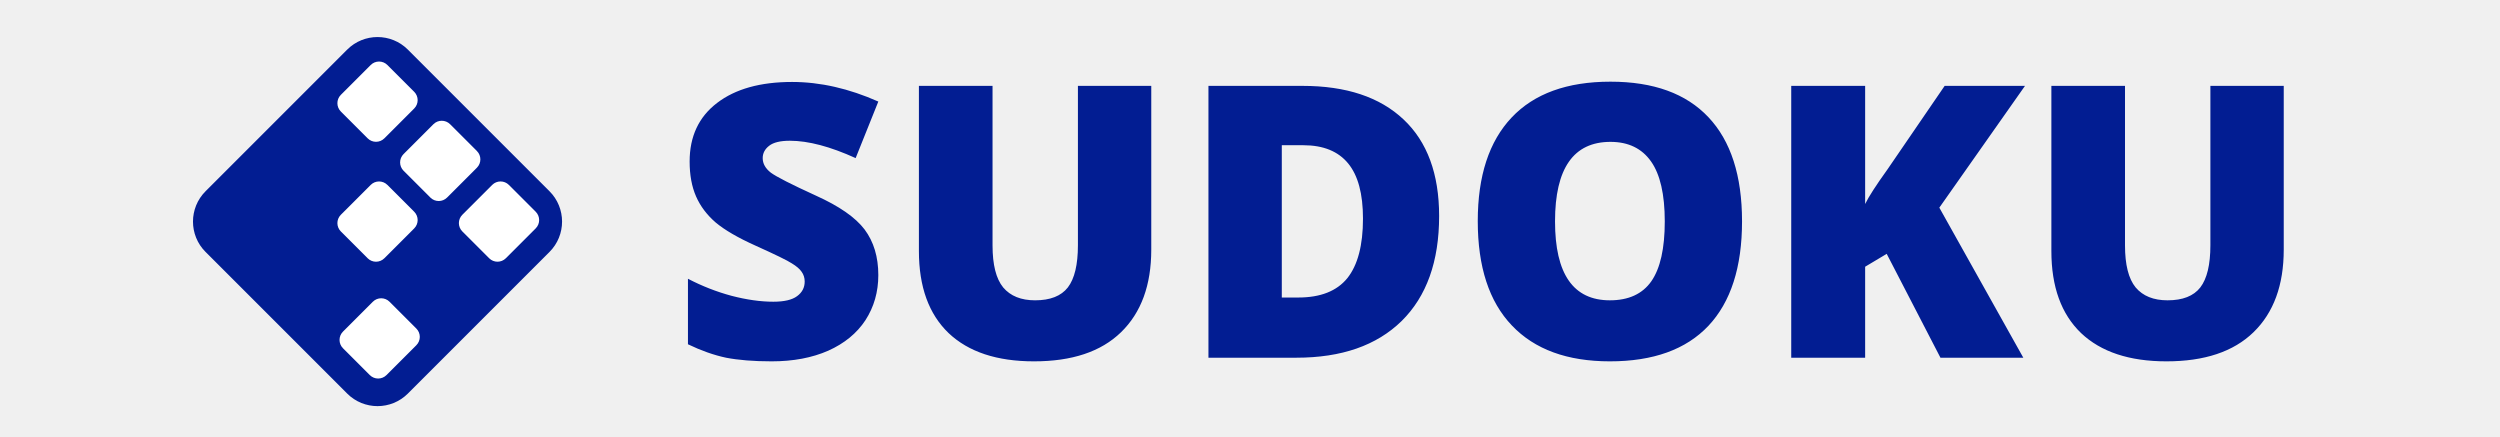
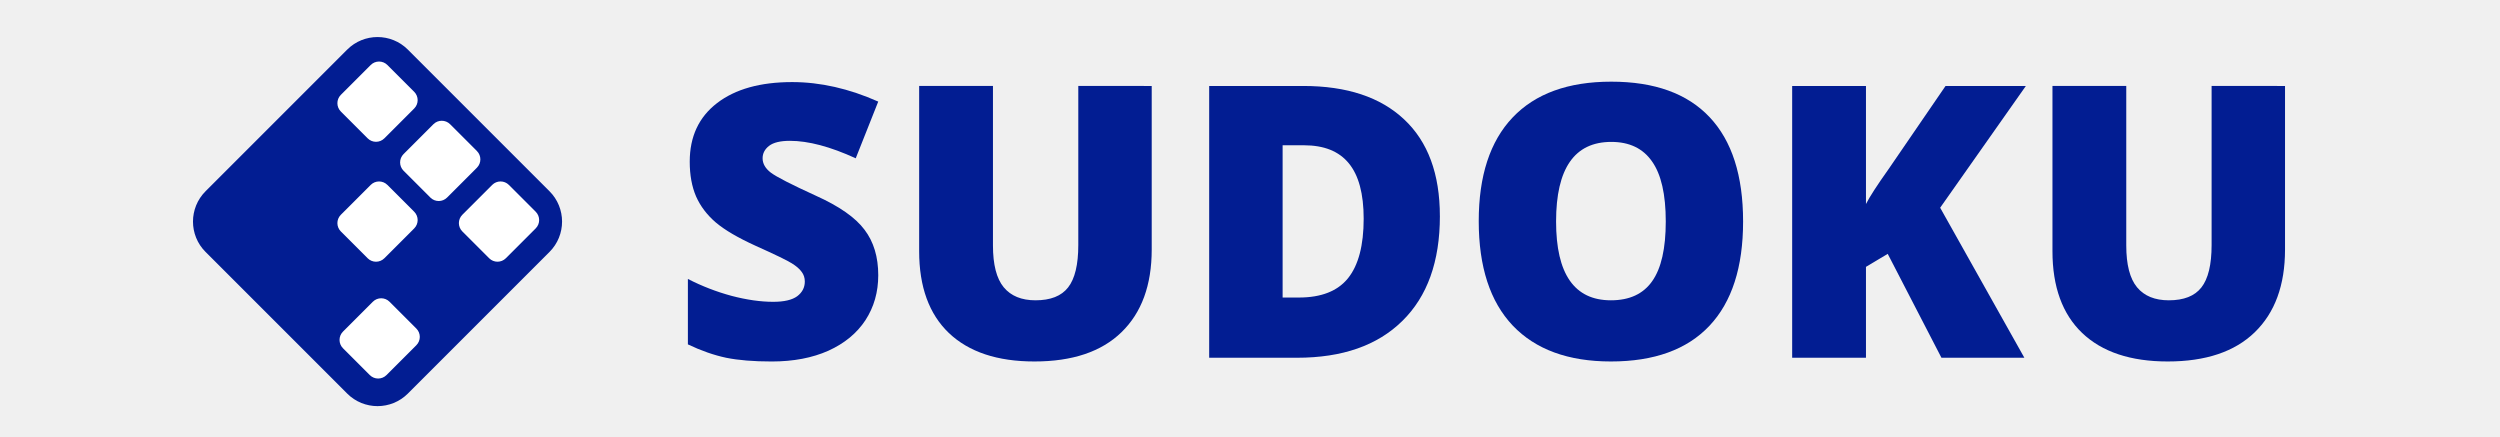
<svg xmlns="http://www.w3.org/2000/svg" width="139.534mm" height="24.384mm" viewBox="0 0 139.534 24.384" version="1.1" id="svg8">
  <defs id="defs2" />
  <g id="layer1" transform="translate(-35.23957,-27.87885)">
-     <text xml:space="preserve" style="font-style:normal;font-variant:normal;font-weight:normal;font-stretch:normal;font-size:21.25px;line-height:1.25;font-family:Sawasdee;-inkscape-font-specification:Sawasdee;letter-spacing:0px;word-spacing:0px;fill:#021d92;fill-opacity:1;stroke:none;stroke-width:0.265" x="72.699" y="47.847" id="text821">
-       <tspan id="tspan819" x="72.699" y="47.847" style="font-style:normal;font-variant:normal;font-weight:800;font-stretch:normal;font-family:'Open Sans';-inkscape-font-specification:'Open Sans Ultra-Bold';fill:#021d92;fill-opacity:1;stroke-width:0.265">SUDOKU</tspan>
-     </text>
+     <g aria-label="SUDOKU" style="font-style:normal;font-variant:normal;font-weight:normal;font-stretch:normal;font-size:21.25px;line-height:1.25;font-family:Sawasdee;-inkscape-font-specification:Sawasdee;letter-spacing:0px;word-spacing:0px;fill:#021d92;fill-opacity:1;stroke:none;stroke-width:0.265" id="text821">
+       <path d="m 84.258,43.24 q 0,1.411 -0.716,2.511 -0.716,1.089 -2.065,1.702 -1.349,0.602 -3.165,0.602 -1.515,0 -2.542,-0.208 -1.027,-0.218 -2.137,-0.747 v -3.652 q 1.173,0.602 2.438,0.944 1.266,0.332 2.324,0.332 0.913,0 1.339,-0.311 0.425,-0.322 0.425,-0.82 0,-0.311 -0.176,-0.54 -0.166,-0.239 -0.55,-0.477 -0.374,-0.239 -2.013,-0.975 -1.484,-0.674 -2.231,-1.307 -0.737,-0.633 -1.1,-1.453 -0.353,-0.82 -0.353,-1.94 0,-2.096 1.525,-3.268 1.525,-1.173 4.192,-1.173 2.355,0 4.804,1.089 l -1.256,3.165 q -2.127,-0.975 -3.673,-0.975 -0.799,0 -1.162,0.28 -0.363,0.28 -0.363,0.695 0,0.446 0.457,0.799 0.467,0.353 2.511,1.287 1.961,0.882 2.719,1.899 0.768,1.006 0.768,2.542 z" style="font-style:normal;font-variant:normal;font-weight:800;font-stretch:normal;font-family:'Open Sans';-inkscape-font-specification:'Open Sans Ultra-Bold';fill:#021d92;fill-opacity:1;stroke-width:0.265" id="path16" />
+       <path d="m 99.521,32.677 v 9.131 q 0,2.978 -1.691,4.617 -1.681,1.629 -4.856,1.629 -3.102,0 -4.773,-1.588 -1.66,-1.588 -1.66,-4.566 v -9.224 h 4.119 v 8.903 q 0,1.608 0.602,2.335 0.602,0.726 1.774,0.726 1.256,0 1.816,-0.716 0.571,-0.726 0.571,-2.366 v -8.882 z" style="font-style:normal;font-variant:normal;font-weight:800;font-stretch:normal;font-family:'Open Sans';-inkscape-font-specification:'Open Sans Ultra-Bold';fill:#021d92;fill-opacity:1;stroke-width:0.265" id="path18" />
+       <path d="m 115.605,39.94 q 0,3.798 -2.096,5.852 -2.086,2.054 -5.873,2.054 h -4.908 V 32.677 h 5.25 q 3.652,0 5.634,1.868 1.992,1.868 1.992,5.396 z m -4.254,0.145 q 0,-2.086 -0.83,-3.092 -0.82,-1.006 -2.501,-1.006 h -1.193 v 8.498 h 0.913 q 1.868,0 2.739,-1.079 0.872,-1.089 0.872,-3.32 z" style="font-style:normal;font-variant:normal;font-weight:800;font-stretch:normal;font-family:'Open Sans';-inkscape-font-specification:'Open Sans Ultra-Bold';fill:#021d92;fill-opacity:1;stroke-width:0.265" id="path20" />
+       <path d="m 132.528,40.241 q 0,3.829 -1.878,5.821 -1.878,1.992 -5.499,1.992 -3.569,0 -5.479,-2.003 -1.899,-2.003 -1.899,-5.831 0,-3.787 1.888,-5.78 1.899,-2.003 5.51,-2.003 3.621,0 5.489,1.982 1.868,1.982 1.868,5.821 z m -10.438,0 q 0,4.399 3.061,4.399 1.556,0 2.304,-1.069 0.757,-1.069 0.757,-3.331 0,-2.272 -0.768,-3.352 -0.757,-1.089 -2.272,-1.089 -3.082,0 -3.082,4.441 z" style="font-style:normal;font-variant:normal;font-weight:800;font-stretch:normal;font-family:'Open Sans';-inkscape-font-specification:'Open Sans Ultra-Bold';fill:#021d92;fill-opacity:1;stroke-width:0.265" id="path22" />
+       <path d="m 148.227,47.847 h -4.628 l -2.999,-5.8 -1.214,0.726 v 5.074 h -4.119 V 32.677 h 4.119 v 6.589 q 0.311,-0.612 1.256,-1.94 l 3.185,-4.649 h 4.483 l -4.783,6.796 z" style="font-style:normal;font-variant:normal;font-weight:800;font-stretch:normal;font-family:'Open Sans';-inkscape-font-specification:'Open Sans Ultra-Bold';fill:#021d92;fill-opacity:1;stroke-width:0.265" id="path24" />
+       <path d="m 162.775,32.677 v 9.131 q 0,2.978 -1.691,4.617 -1.681,1.629 -4.856,1.629 -3.102,0 -4.773,-1.588 -1.66,-1.588 -1.66,-4.566 v -9.224 h 4.119 v 8.903 q 0,1.608 0.602,2.335 0.602,0.726 1.774,0.726 1.256,0 1.816,-0.716 0.571,-0.726 0.571,-2.366 v -8.882 z" style="font-style:normal;font-variant:normal;font-weight:800;font-stretch:normal;font-family:'Open Sans';-inkscape-font-specification:'Open Sans Ultra-Bold';fill:#021d92;fill-opacity:1;stroke-width:0.265" id="path26" />
+     </g>
    <g id="g826" transform="matrix(0.844988,0,0,0.844988,16.23184,6.387085)" style="stroke-width:1.183">
      <rect transform="rotate(45)" ry="2.835" y="-14.654" x="52.424" height="18.899" width="18.899" id="rect845" style="opacity:1;fill:#021d92;fill-opacity:1;stroke:none;stroke-width:1.841;stroke-linecap:round;stroke-linejoin:round;stroke-miterlimit:4;stroke-dasharray:none;stroke-opacity:1" />
      <rect transform="rotate(45)" style="opacity:1;fill:#ffffff;fill-opacity:1;stroke:none;stroke-width:1.841;stroke-linecap:round;stroke-linejoin:round;stroke-miterlimit:4;stroke-dasharray:none;stroke-opacity:1" id="rect849" width="4.063" height="4.347" x="65.516" y="-13.053" ry="0.779" />
      <rect ry="0.779" y="-2.022" x="65.398" height="4.347" width="4.063" id="rect851" style="opacity:1;fill:#ffffff;fill-opacity:1;stroke:none;stroke-width:1.841;stroke-linecap:round;stroke-linejoin:round;stroke-miterlimit:4;stroke-dasharray:none;stroke-opacity:1" transform="rotate(45)" />
      <rect transform="rotate(45)" style="opacity:1;fill:#ffffff;fill-opacity:1;stroke:none;stroke-width:1.841;stroke-linecap:round;stroke-linejoin:round;stroke-miterlimit:4;stroke-dasharray:none;stroke-opacity:1" id="rect853" width="4.063" height="4.347" x="54.241" y="-12.979" ry="0.779" />
      <rect ry="0.779" y="-13.142" x="59.936" height="4.347" width="4.063" id="rect855" style="opacity:1;fill:#ffffff;fill-opacity:1;stroke:none;stroke-width:1.841;stroke-linecap:round;stroke-linejoin:round;stroke-miterlimit:4;stroke-dasharray:none;stroke-opacity:1" transform="rotate(45)" />
      <rect transform="rotate(45)" style="opacity:1;fill:#ffffff;fill-opacity:1;stroke:none;stroke-width:1.841;stroke-linecap:round;stroke-linejoin:round;stroke-miterlimit:4;stroke-dasharray:none;stroke-opacity:1" id="rect857" width="4.063" height="4.347" x="59.842" y="-7.378" ry="0.779" />
    </g>
  </g>
</svg>
